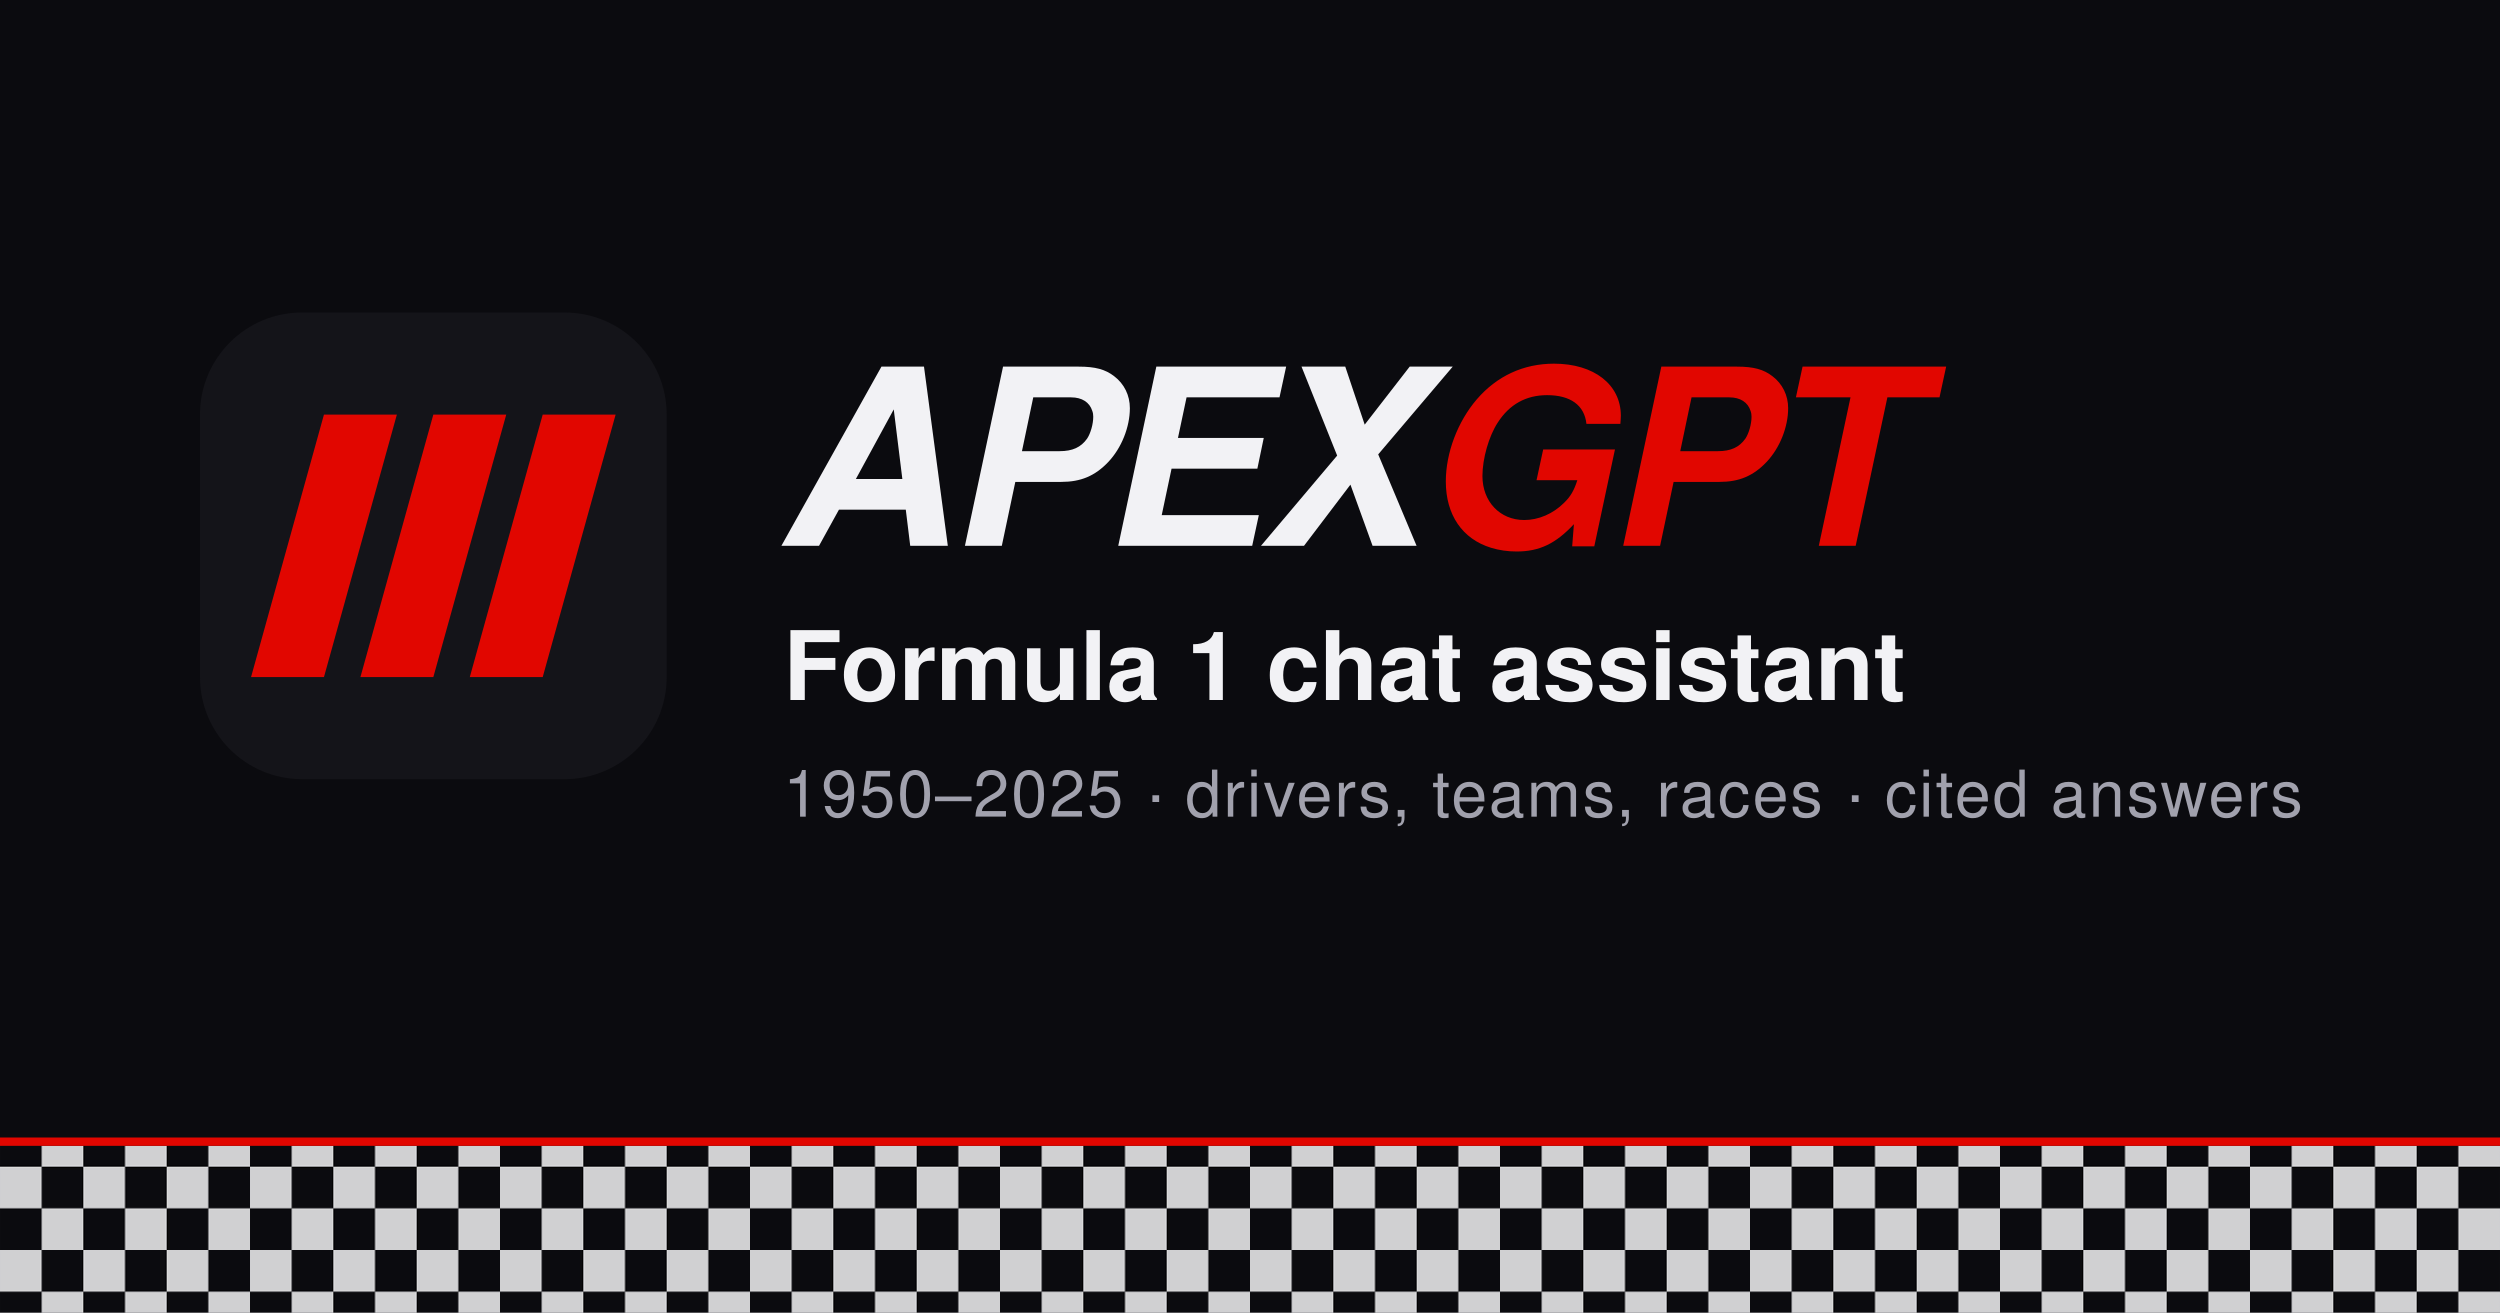
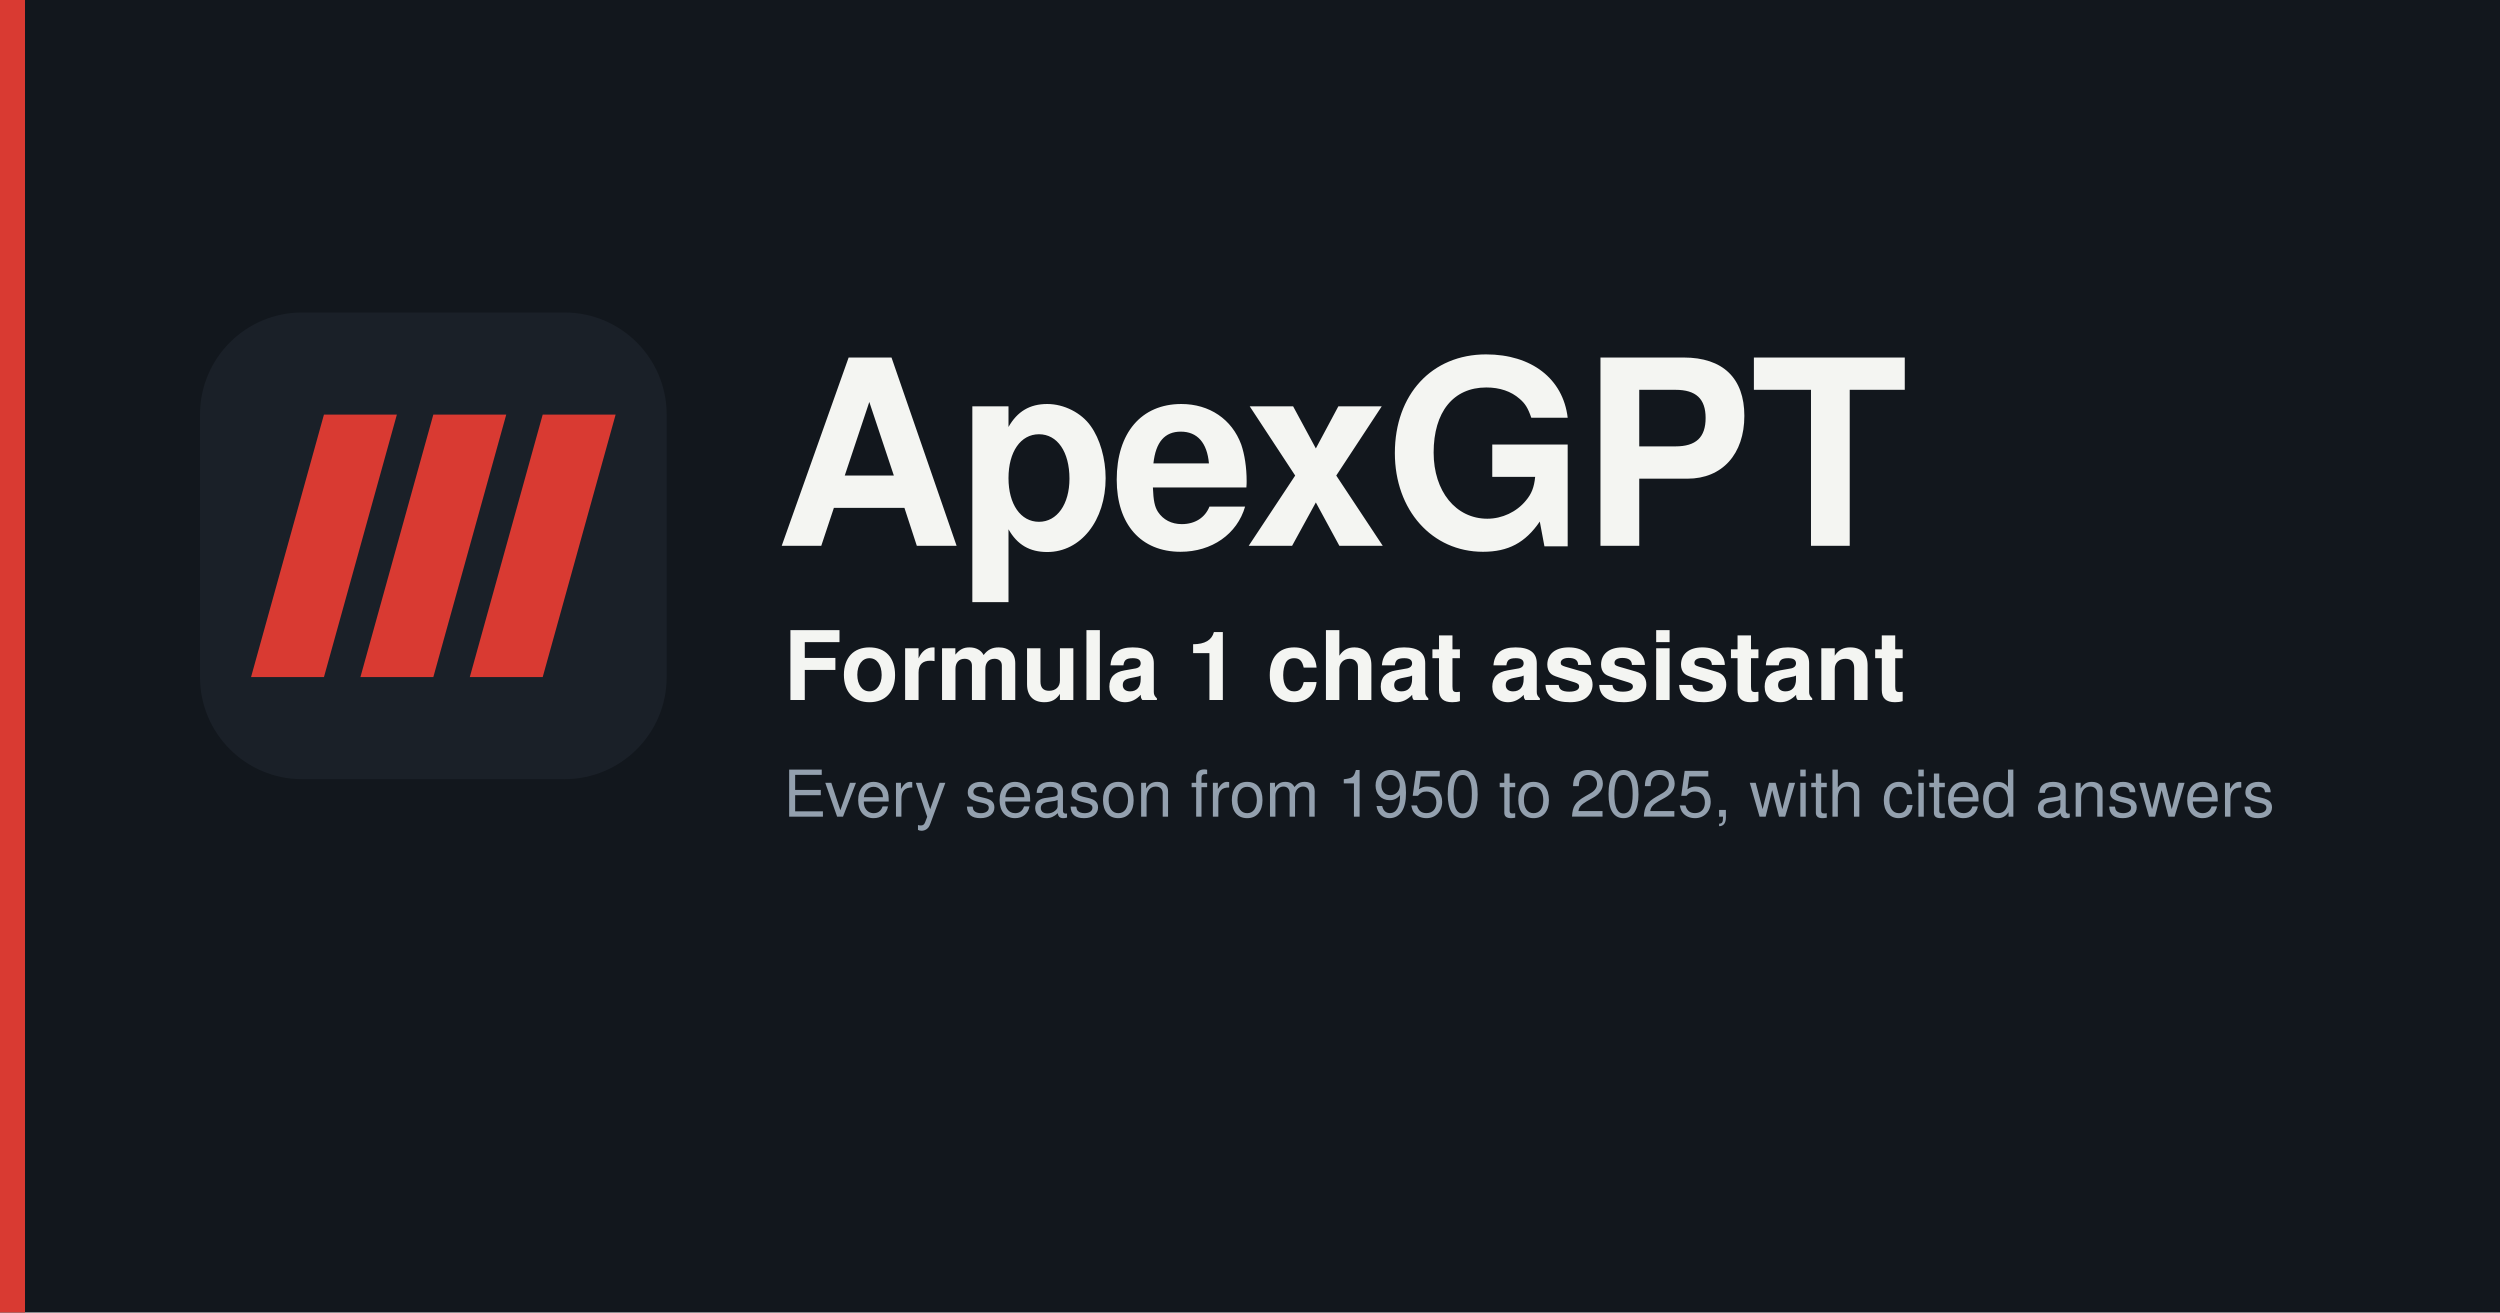
<svg xmlns="http://www.w3.org/2000/svg" viewBox="0 0 1200 630" width="1200" height="630">
-   <defs>
-     <pattern id="checks" width="40" height="40" patternUnits="userSpaceOnUse">
-       <rect width="40" height="40" fill="#0b0b0f" />
-       <rect width="20" height="20" fill="#f2f2f5" />
-       <rect x="20" y="20" width="20" height="20" fill="#f2f2f5" />
-     </pattern>
-   </defs>
-   <rect width="1200" height="630" fill="#0b0b0f" />
+   <rect width="1200" height="630" fill="#12171d" />
+   <rect x="0" y="0" width="12" height="630" fill="#d93a32" />
  <g transform="translate(96 150) scale(3.5)">
-     <rect width="64" height="64" rx="14" fill="#141419" />
-     <g fill="#e10600">
+     <rect width="64" height="64" rx="14" fill="#1a2028" />
+     <g fill="#d93a32">
      <path d="M7 50 L17 50 L27 14 L17 14 Z" />
      <path d="M22 50 L32 50 L42 14 L32 14 Z" />
      <path d="M37 50 L47 50 L57 14 L47 14 Z" />
    </g>
  </g>
  <g font-family="Helvetica Neue, Helvetica, Arial, sans-serif">
-     <text x="372" y="262" font-size="118" font-weight="900" font-style="italic" fill="#f2f2f5" letter-spacing="-3">APEX<tspan fill="#e10600">GPT</tspan>
-     </text>
-     <text x="376" y="336" font-size="46" font-weight="600" fill="#f2f2f5">Formula 1 chat assistant</text>
-     <text x="376" y="392" font-size="31" font-weight="500" fill="#a1a1ad" letter-spacing="1">1950–2025 · drivers, teams, races · cited answers</text>
+     <text x="372" y="262" font-size="124" font-weight="800" font-stretch="condensed" fill="#f4f5f2" letter-spacing="-2">ApexGPT</text>
+     <text x="376" y="336" font-size="46" font-weight="600" fill="#f4f5f2">Formula 1 chat assistant</text>
+     <text x="376" y="392" font-size="31" font-weight="500" fill="#93a0ae">Every season from 1950 to 2025, with cited answers</text>
  </g>
-   <rect y="550" width="1200" height="80" fill="url(#checks)" opacity="0.85" />
-   <rect y="546" width="1200" height="4" fill="#e10600" />
</svg>
